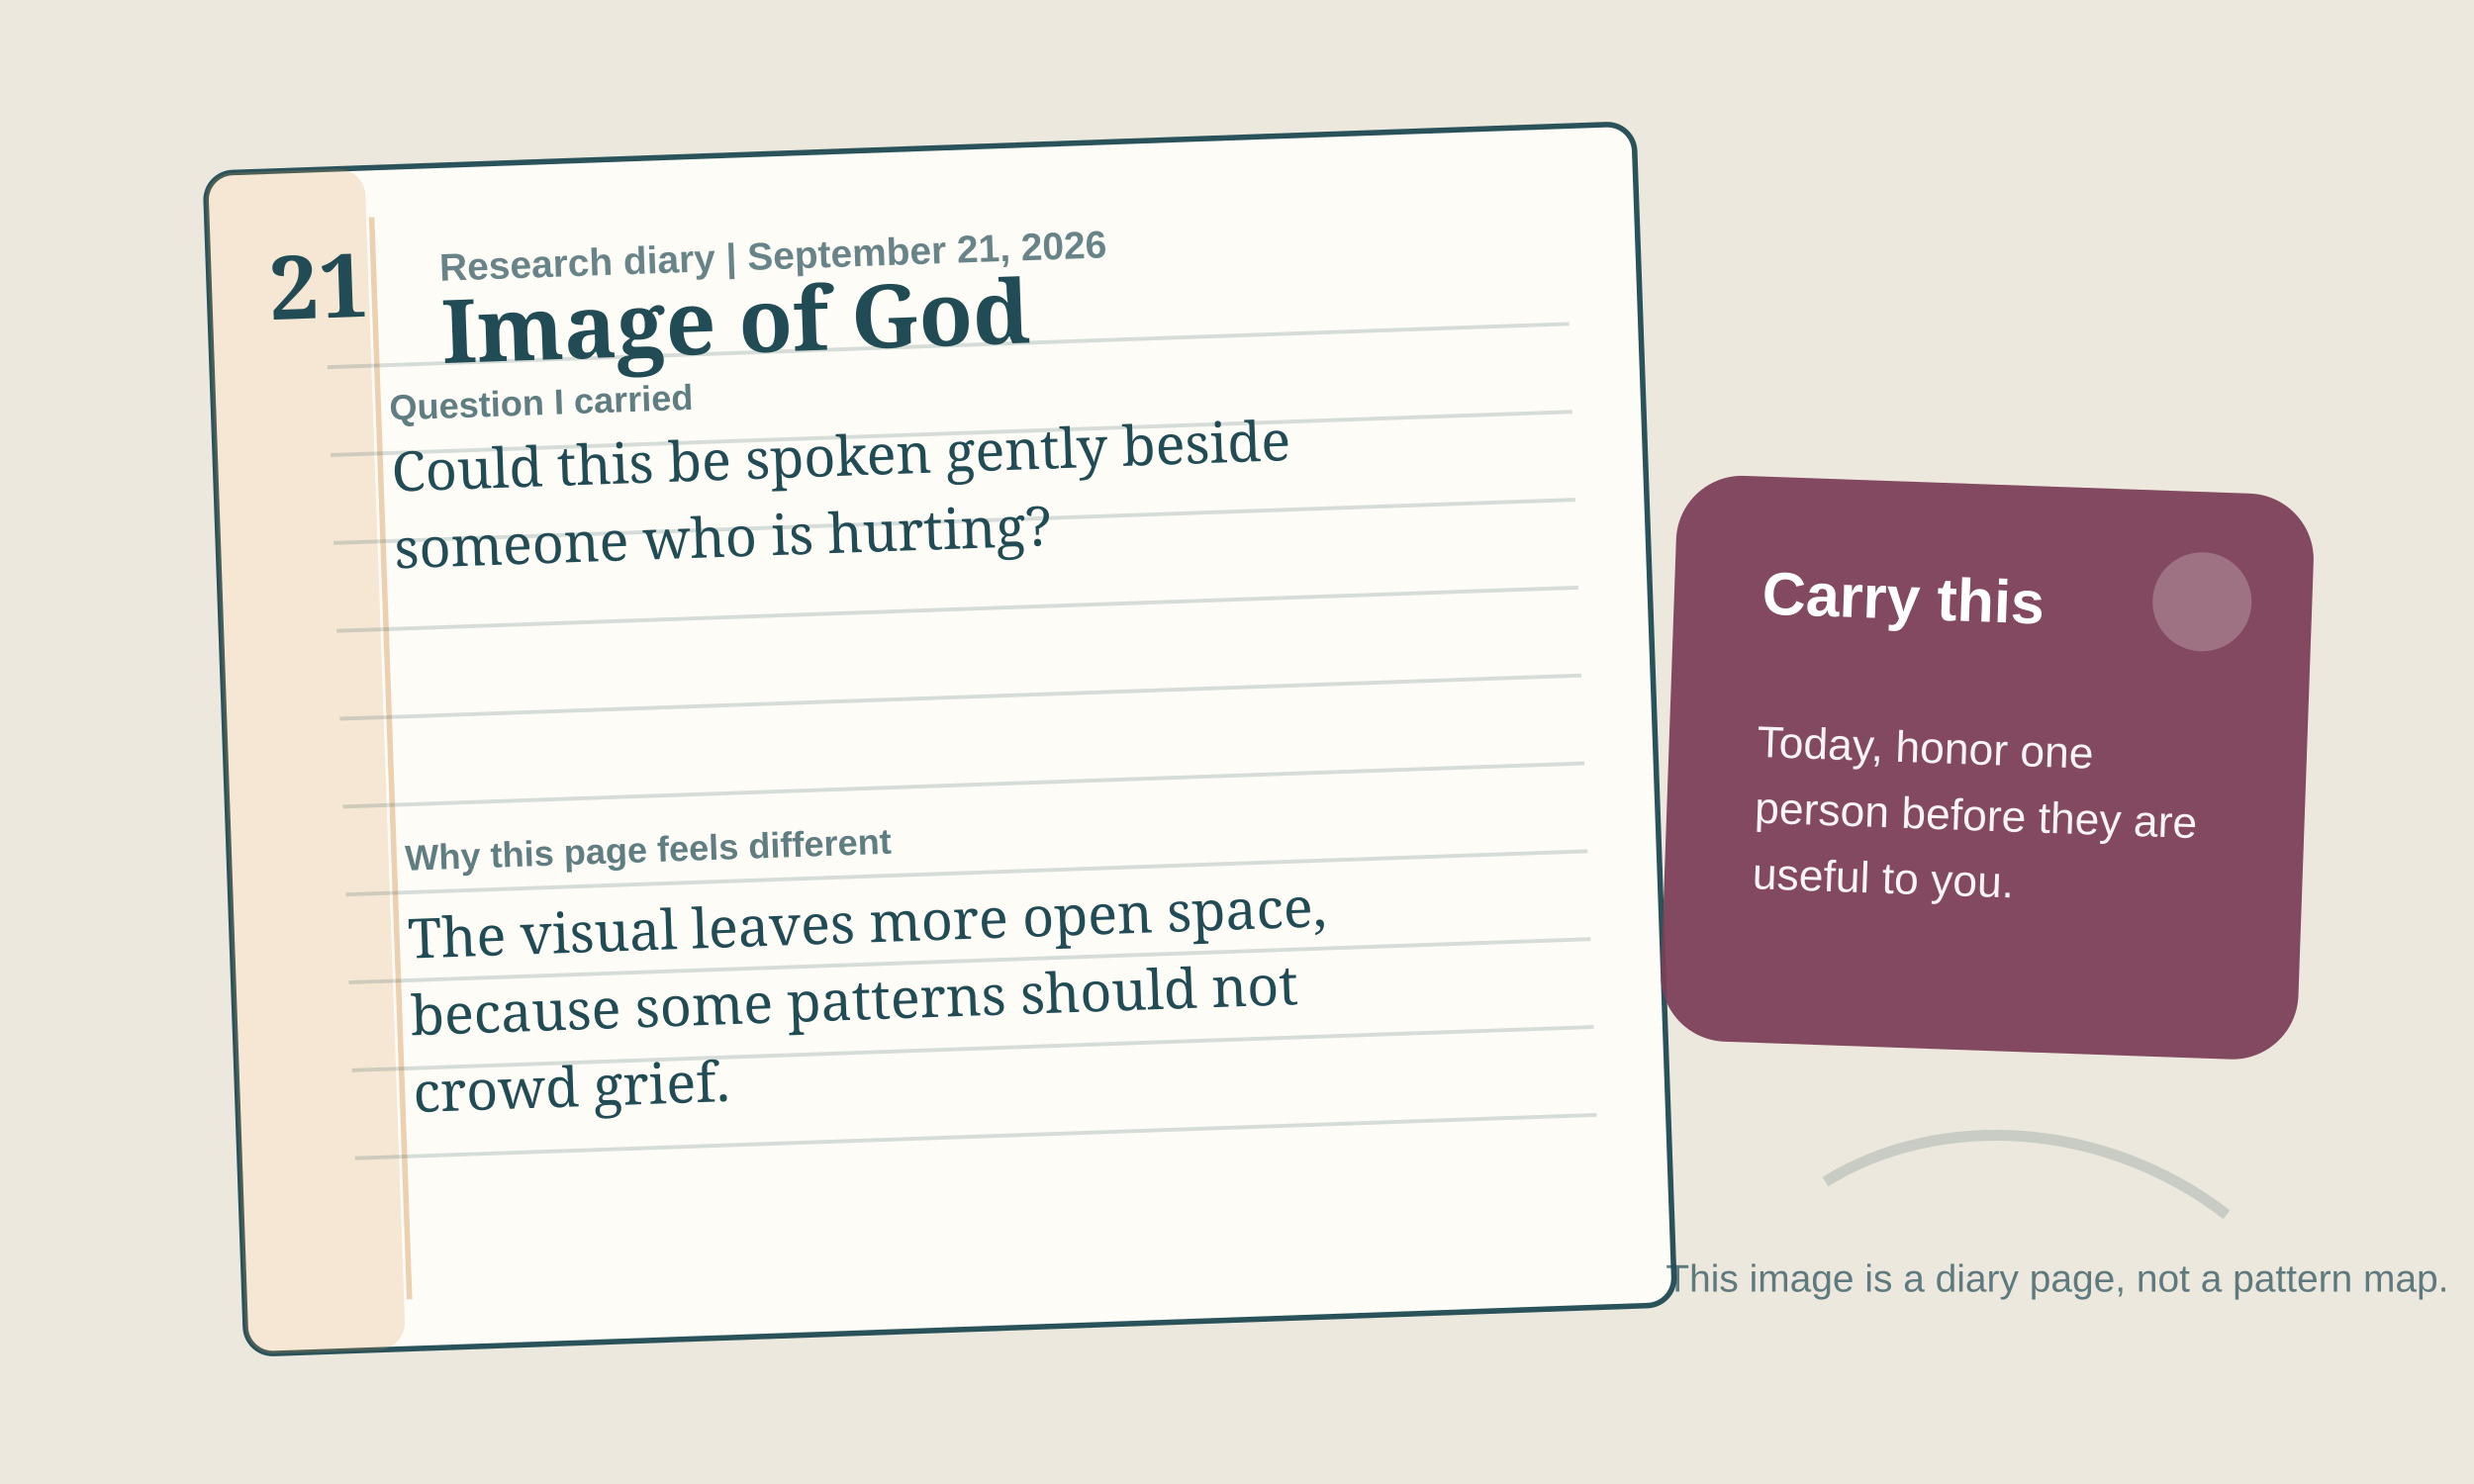
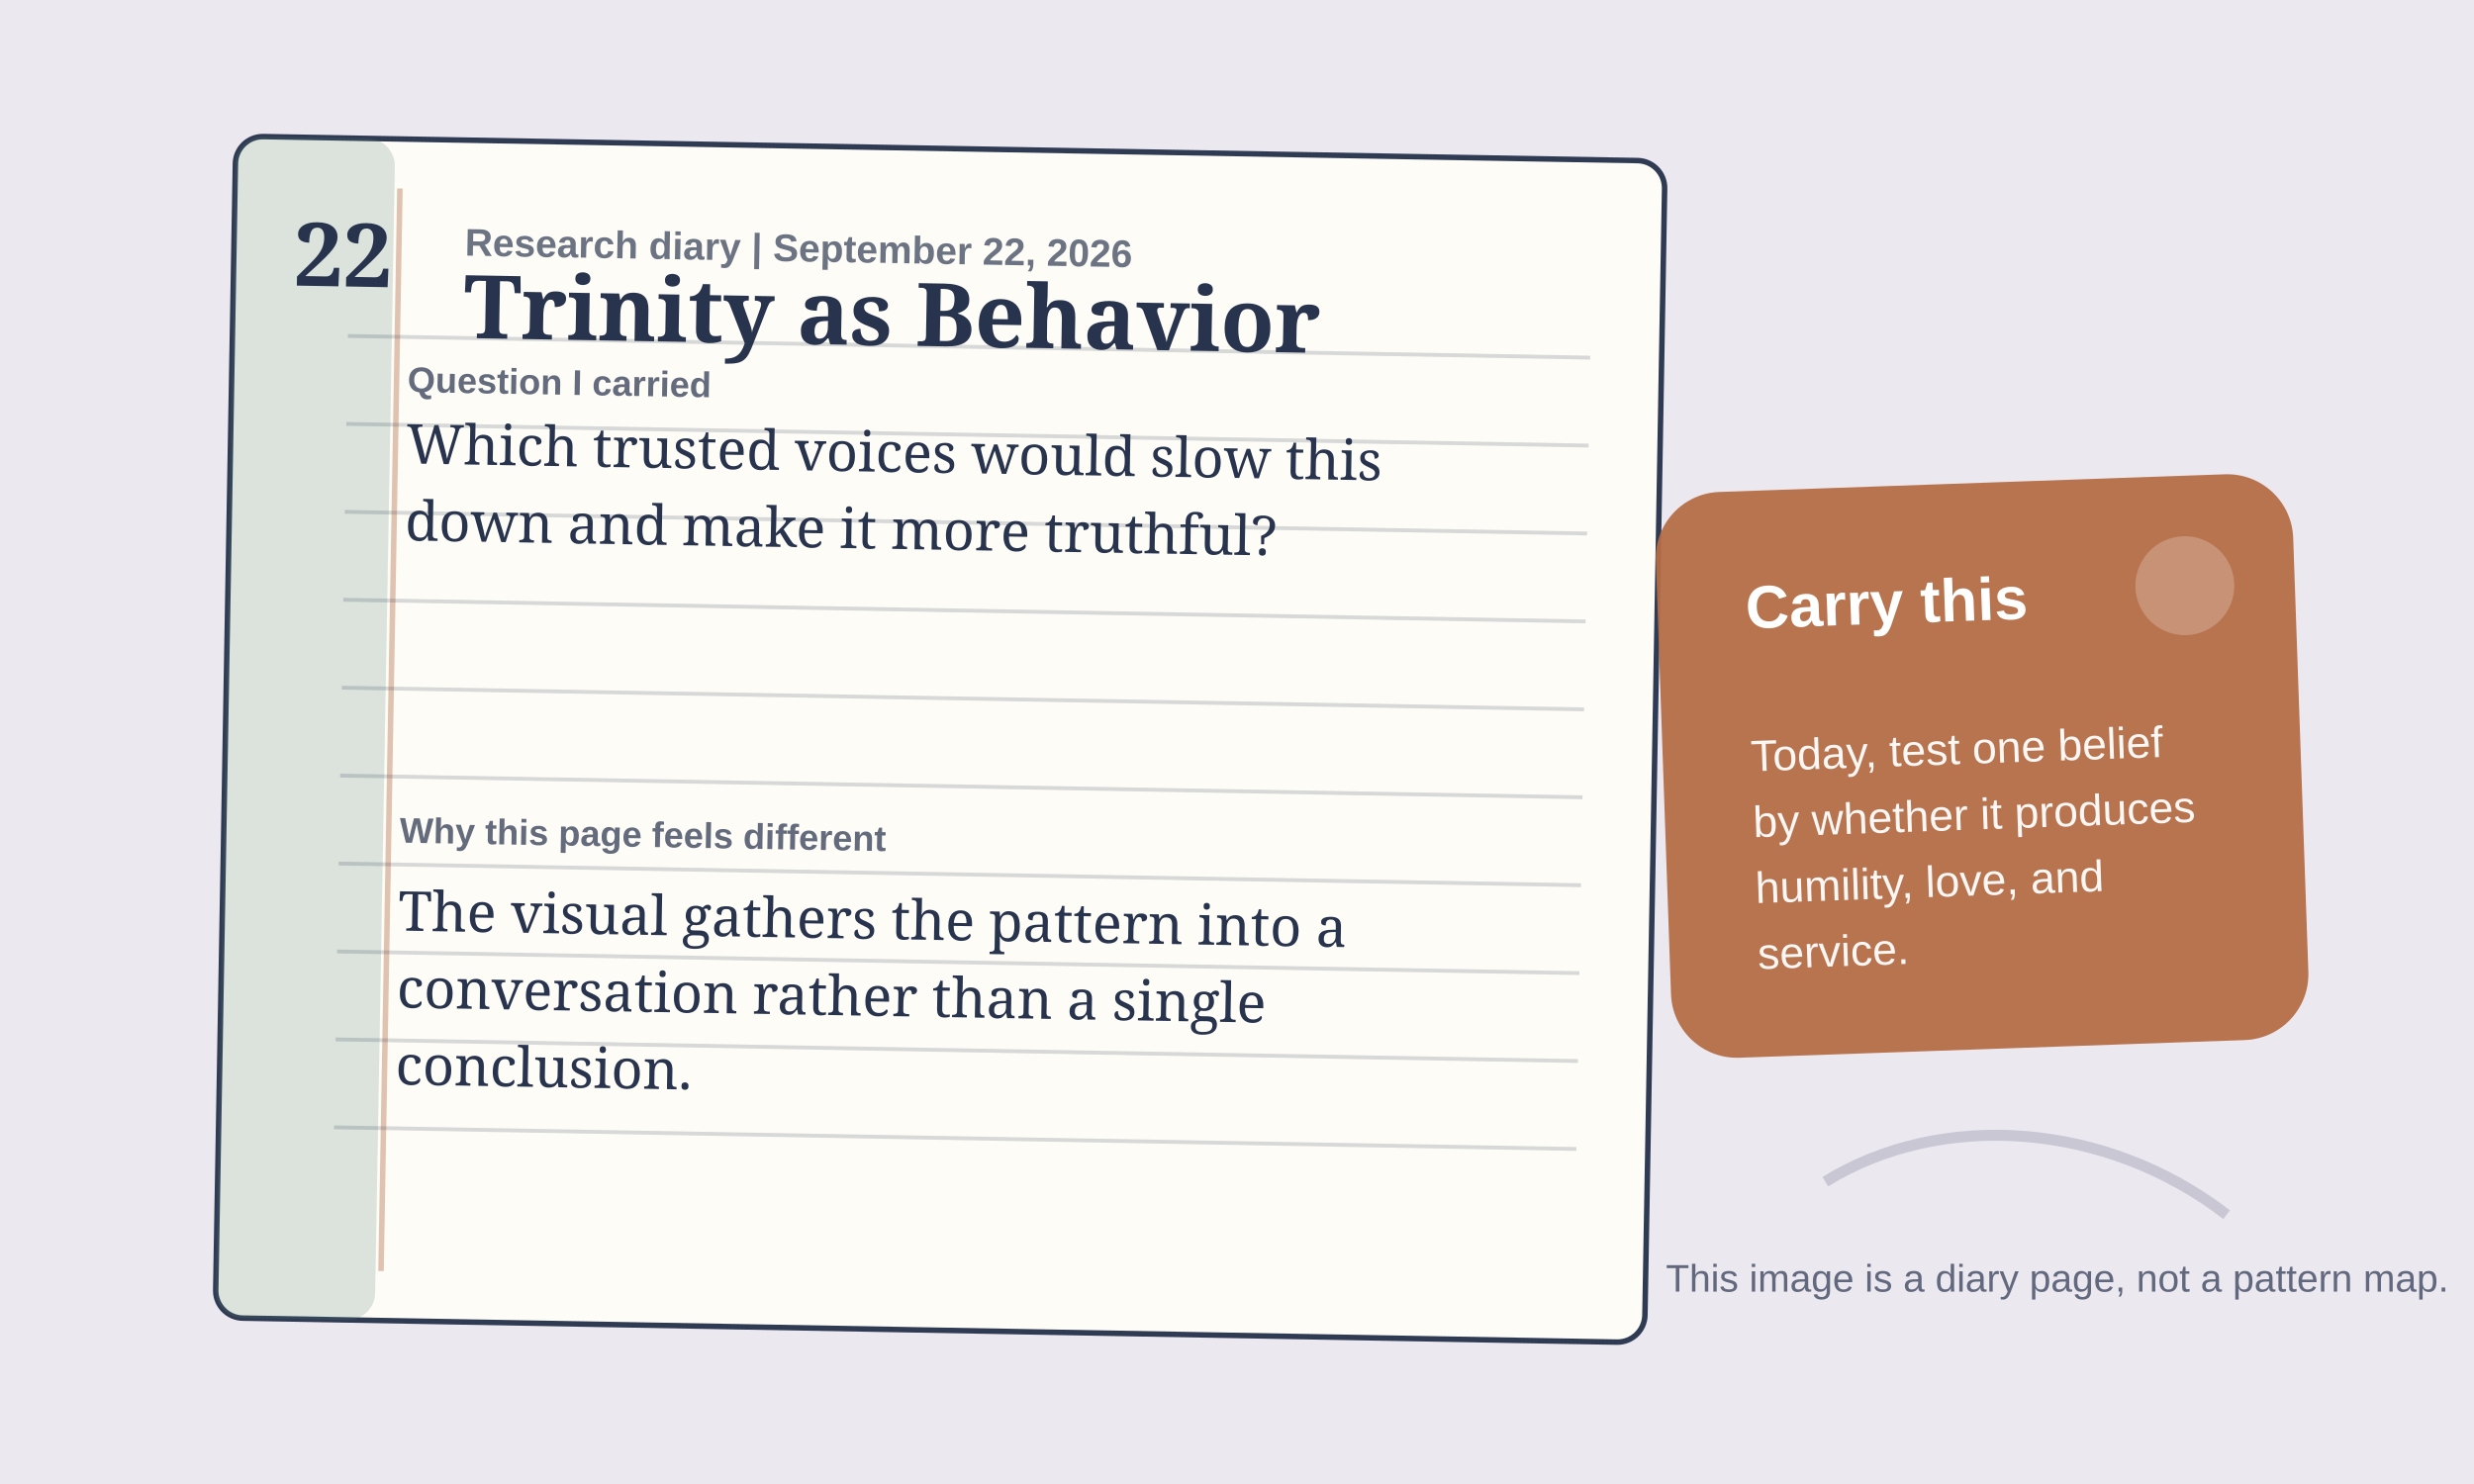
<svg xmlns="http://www.w3.org/2000/svg" width="900" height="540" viewBox="0 0 900 540" role="img" aria-labelledby="title desc">
  <style>
-     .eyebrow { font: 700 14px Arial, sans-serif; letter-spacing: 0; fill: #224c55; opacity: 0.68; }
-     .title { font: 700 32px Georgia, serif; letter-spacing: 0; fill: #224c55; }
-     .diary { font: 20px Georgia, serif; letter-spacing: 0; fill: #224c55; }
-     .label { font: 700 13px Arial, sans-serif; letter-spacing: 0; fill: #224c55; opacity: 0.72; }
+     .eyebrow { font: 700 14px Arial, sans-serif; letter-spacing: 0; fill: #28334d; opacity: 0.68; }
+     .title { font: 700 32px Georgia, serif; letter-spacing: 0; fill: #28334d; }
+     .diary { font: 20px Georgia, serif; letter-spacing: 0; fill: #28334d; }
+     .label { font: 700 13px Arial, sans-serif; letter-spacing: 0; fill: #28334d; opacity: 0.72; }
    .cardtitle { font: 700 22px Arial, sans-serif; letter-spacing: 0; fill: #ffffff; }
    .cardtext { font: 16px Arial, sans-serif; letter-spacing: 0; fill: #ffffff; opacity: 0.94; }
-     .small { font: 14px Arial, sans-serif; letter-spacing: 0; fill: #224c55; opacity: 0.70; }
+     .small { font: 14px Arial, sans-serif; letter-spacing: 0; fill: #28334d; opacity: 0.70; }
  </style>
-   <rect width="900" height="540" fill="#f7efe5" />
-   <rect x="0" y="0" width="900" height="540" fill="#224c55" opacity="0.05" />
-   <g transform="rotate(-2 340 270)">
-     <rect x="82" y="54" width="520" height="430" rx="10" fill="#fffdf7" stroke="#224c55" stroke-width="2" opacity="0.96" />
-     <rect x="82" y="54" width="58" height="430" rx="10" fill="#d18f46" opacity="0.20" />
-     <line x1="142" y1="72" x2="142" y2="466" stroke="#d18f46" stroke-width="2" opacity="0.40" />
-     <line x1="124" y1="126" x2="576" y2="126" stroke="#224c55" stroke-width="1.4" opacity="0.18" />
-     <line x1="124" y1="158" x2="576" y2="158" stroke="#224c55" stroke-width="1.4" opacity="0.18" />
-     <line x1="124" y1="190" x2="576" y2="190" stroke="#224c55" stroke-width="1.4" opacity="0.18" />
-     <line x1="124" y1="222" x2="576" y2="222" stroke="#224c55" stroke-width="1.4" opacity="0.18" />
-     <line x1="124" y1="254" x2="576" y2="254" stroke="#224c55" stroke-width="1.4" opacity="0.18" />
-     <line x1="124" y1="286" x2="576" y2="286" stroke="#224c55" stroke-width="1.4" opacity="0.18" />
-     <line x1="124" y1="318" x2="576" y2="318" stroke="#224c55" stroke-width="1.4" opacity="0.18" />
-     <line x1="124" y1="350" x2="576" y2="350" stroke="#224c55" stroke-width="1.4" opacity="0.18" />
-     <line x1="124" y1="382" x2="576" y2="382" stroke="#224c55" stroke-width="1.4" opacity="0.18" />
-     <line x1="124" y1="414" x2="576" y2="414" stroke="#224c55" stroke-width="1.4" opacity="0.18" />
-     <text x="166" y="96" class="eyebrow">Research diary | September 21, 2026</text>
-     <text x="166" y="126" class="title">Image of God</text>
+   <rect width="900" height="540" fill="#f4f1f8" />
+   <rect x="0" y="0" width="900" height="540" fill="#28334d" opacity="0.05" />
+   <g transform="rotate(1 340 270)">
+     <rect x="82" y="54" width="520" height="430" rx="10" fill="#fffdf7" stroke="#28334d" stroke-width="2" opacity="0.96" />
+     <rect x="82" y="54" width="58" height="430" rx="10" fill="#4f7d73" opacity="0.20" />
+     <line x1="142" y1="72" x2="142" y2="466" stroke="#b56b45" stroke-width="2" opacity="0.40" />
+     <line x1="124" y1="126" x2="576" y2="126" stroke="#28334d" stroke-width="1.4" opacity="0.18" />
+     <line x1="124" y1="158" x2="576" y2="158" stroke="#28334d" stroke-width="1.4" opacity="0.18" />
+     <line x1="124" y1="190" x2="576" y2="190" stroke="#28334d" stroke-width="1.4" opacity="0.18" />
+     <line x1="124" y1="222" x2="576" y2="222" stroke="#28334d" stroke-width="1.4" opacity="0.18" />
+     <line x1="124" y1="254" x2="576" y2="254" stroke="#28334d" stroke-width="1.4" opacity="0.18" />
+     <line x1="124" y1="286" x2="576" y2="286" stroke="#28334d" stroke-width="1.4" opacity="0.18" />
+     <line x1="124" y1="318" x2="576" y2="318" stroke="#28334d" stroke-width="1.4" opacity="0.18" />
+     <line x1="124" y1="350" x2="576" y2="350" stroke="#28334d" stroke-width="1.4" opacity="0.18" />
+     <line x1="124" y1="382" x2="576" y2="382" stroke="#28334d" stroke-width="1.4" opacity="0.18" />
+     <line x1="124" y1="414" x2="576" y2="414" stroke="#28334d" stroke-width="1.4" opacity="0.18" />
+     <text x="166" y="96" class="eyebrow">Research diary | September 22, 2026</text>
+     <text x="166" y="126" class="title">Trinity as Behavior</text>
    <text x="146" y="146" class="label">Question I carried</text>
-     <text x="104" y="108" class="title">21</text>
+     <text x="104" y="108" class="title">22</text>
  </g>
-   <g transform="rotate(-2 340 270)">
-     <text x="146" y="172" class="diary">Could this be spoken gently beside</text>
-     <text x="146" y="200" class="diary">someone who is hurting?</text>
+   <g transform="rotate(1 340 270)">
+     <text x="146" y="172" class="diary">Which trusted voices would slow this</text>
+     <text x="146" y="200" class="diary">down and make it more truthful?</text>
    <text x="146" y="310" class="label">Why this page feels different</text>
-     <text x="146" y="342" class="diary">The visual leaves more open space,</text>
-     <text x="146" y="370" class="diary">because some patterns should not</text>
-     <text x="146" y="398" class="diary">crowd grief.</text>
+     <text x="146" y="342" class="diary">The visual gathers the pattern into a</text>
+     <text x="146" y="370" class="diary">conversation rather than a single</text>
+     <text x="146" y="398" class="diary">conclusion.</text>
  </g>
-   <g transform="rotate(2 714 306)">
-     <rect x="606" y="176" width="232" height="206" rx="24" fill="#7c3f58" opacity="0.94" />
+   <g transform="rotate(-2 714 306)">
+     <rect x="606" y="176" width="232" height="206" rx="24" fill="#b56b45" opacity="0.94" />
    <circle cx="798" cy="216" r="18" fill="#ffffff" opacity="0.22" />
    <text x="638" y="226" class="cardtitle">Carry this</text>
-     <text x="638" y="278" class="cardtext">Today, honor one</text>
-     <text x="638" y="302" class="cardtext">person before they are</text>
-     <text x="638" y="326" class="cardtext">useful to you.</text>
+     <text x="638" y="278" class="cardtext">Today, test one belief</text>
+     <text x="638" y="302" class="cardtext">by whether it produces</text>
+     <text x="638" y="326" class="cardtext">humility, love, and</text>
+     <text x="638" y="350" class="cardtext">service.</text>
  </g>
-   <path d="M664 430 C706 404 766 408 810 442" fill="none" stroke="#224c55" stroke-width="4" opacity="0.18" />
+   <path d="M664 430 C706 404 766 408 810 442" fill="none" stroke="#28334d" stroke-width="4" opacity="0.18" />
  <text x="606" y="470" class="small">This image is a diary page, not a pattern map.</text>
</svg>
